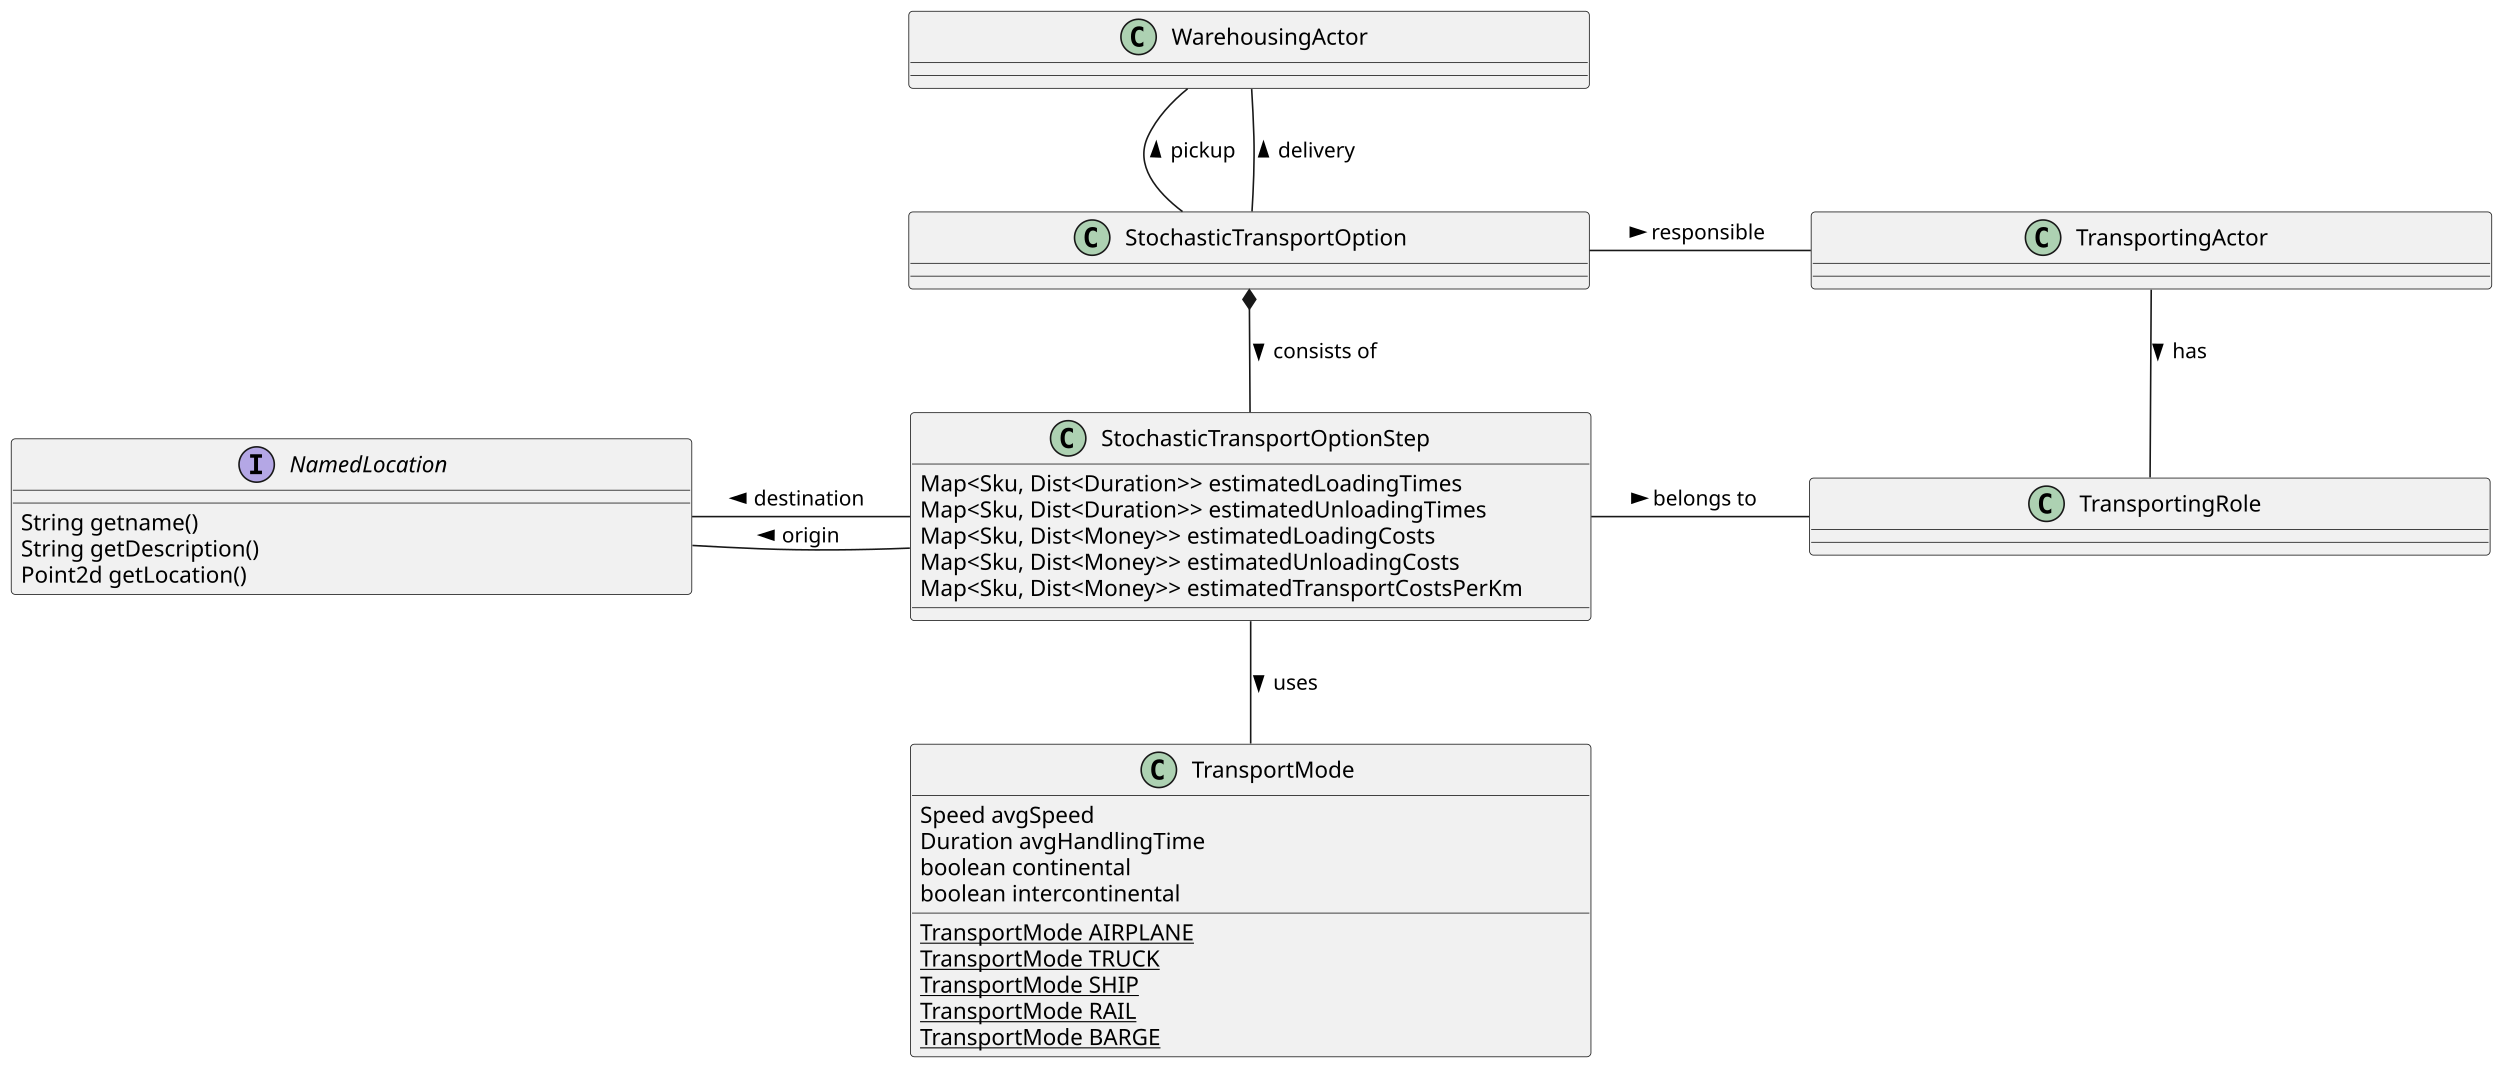
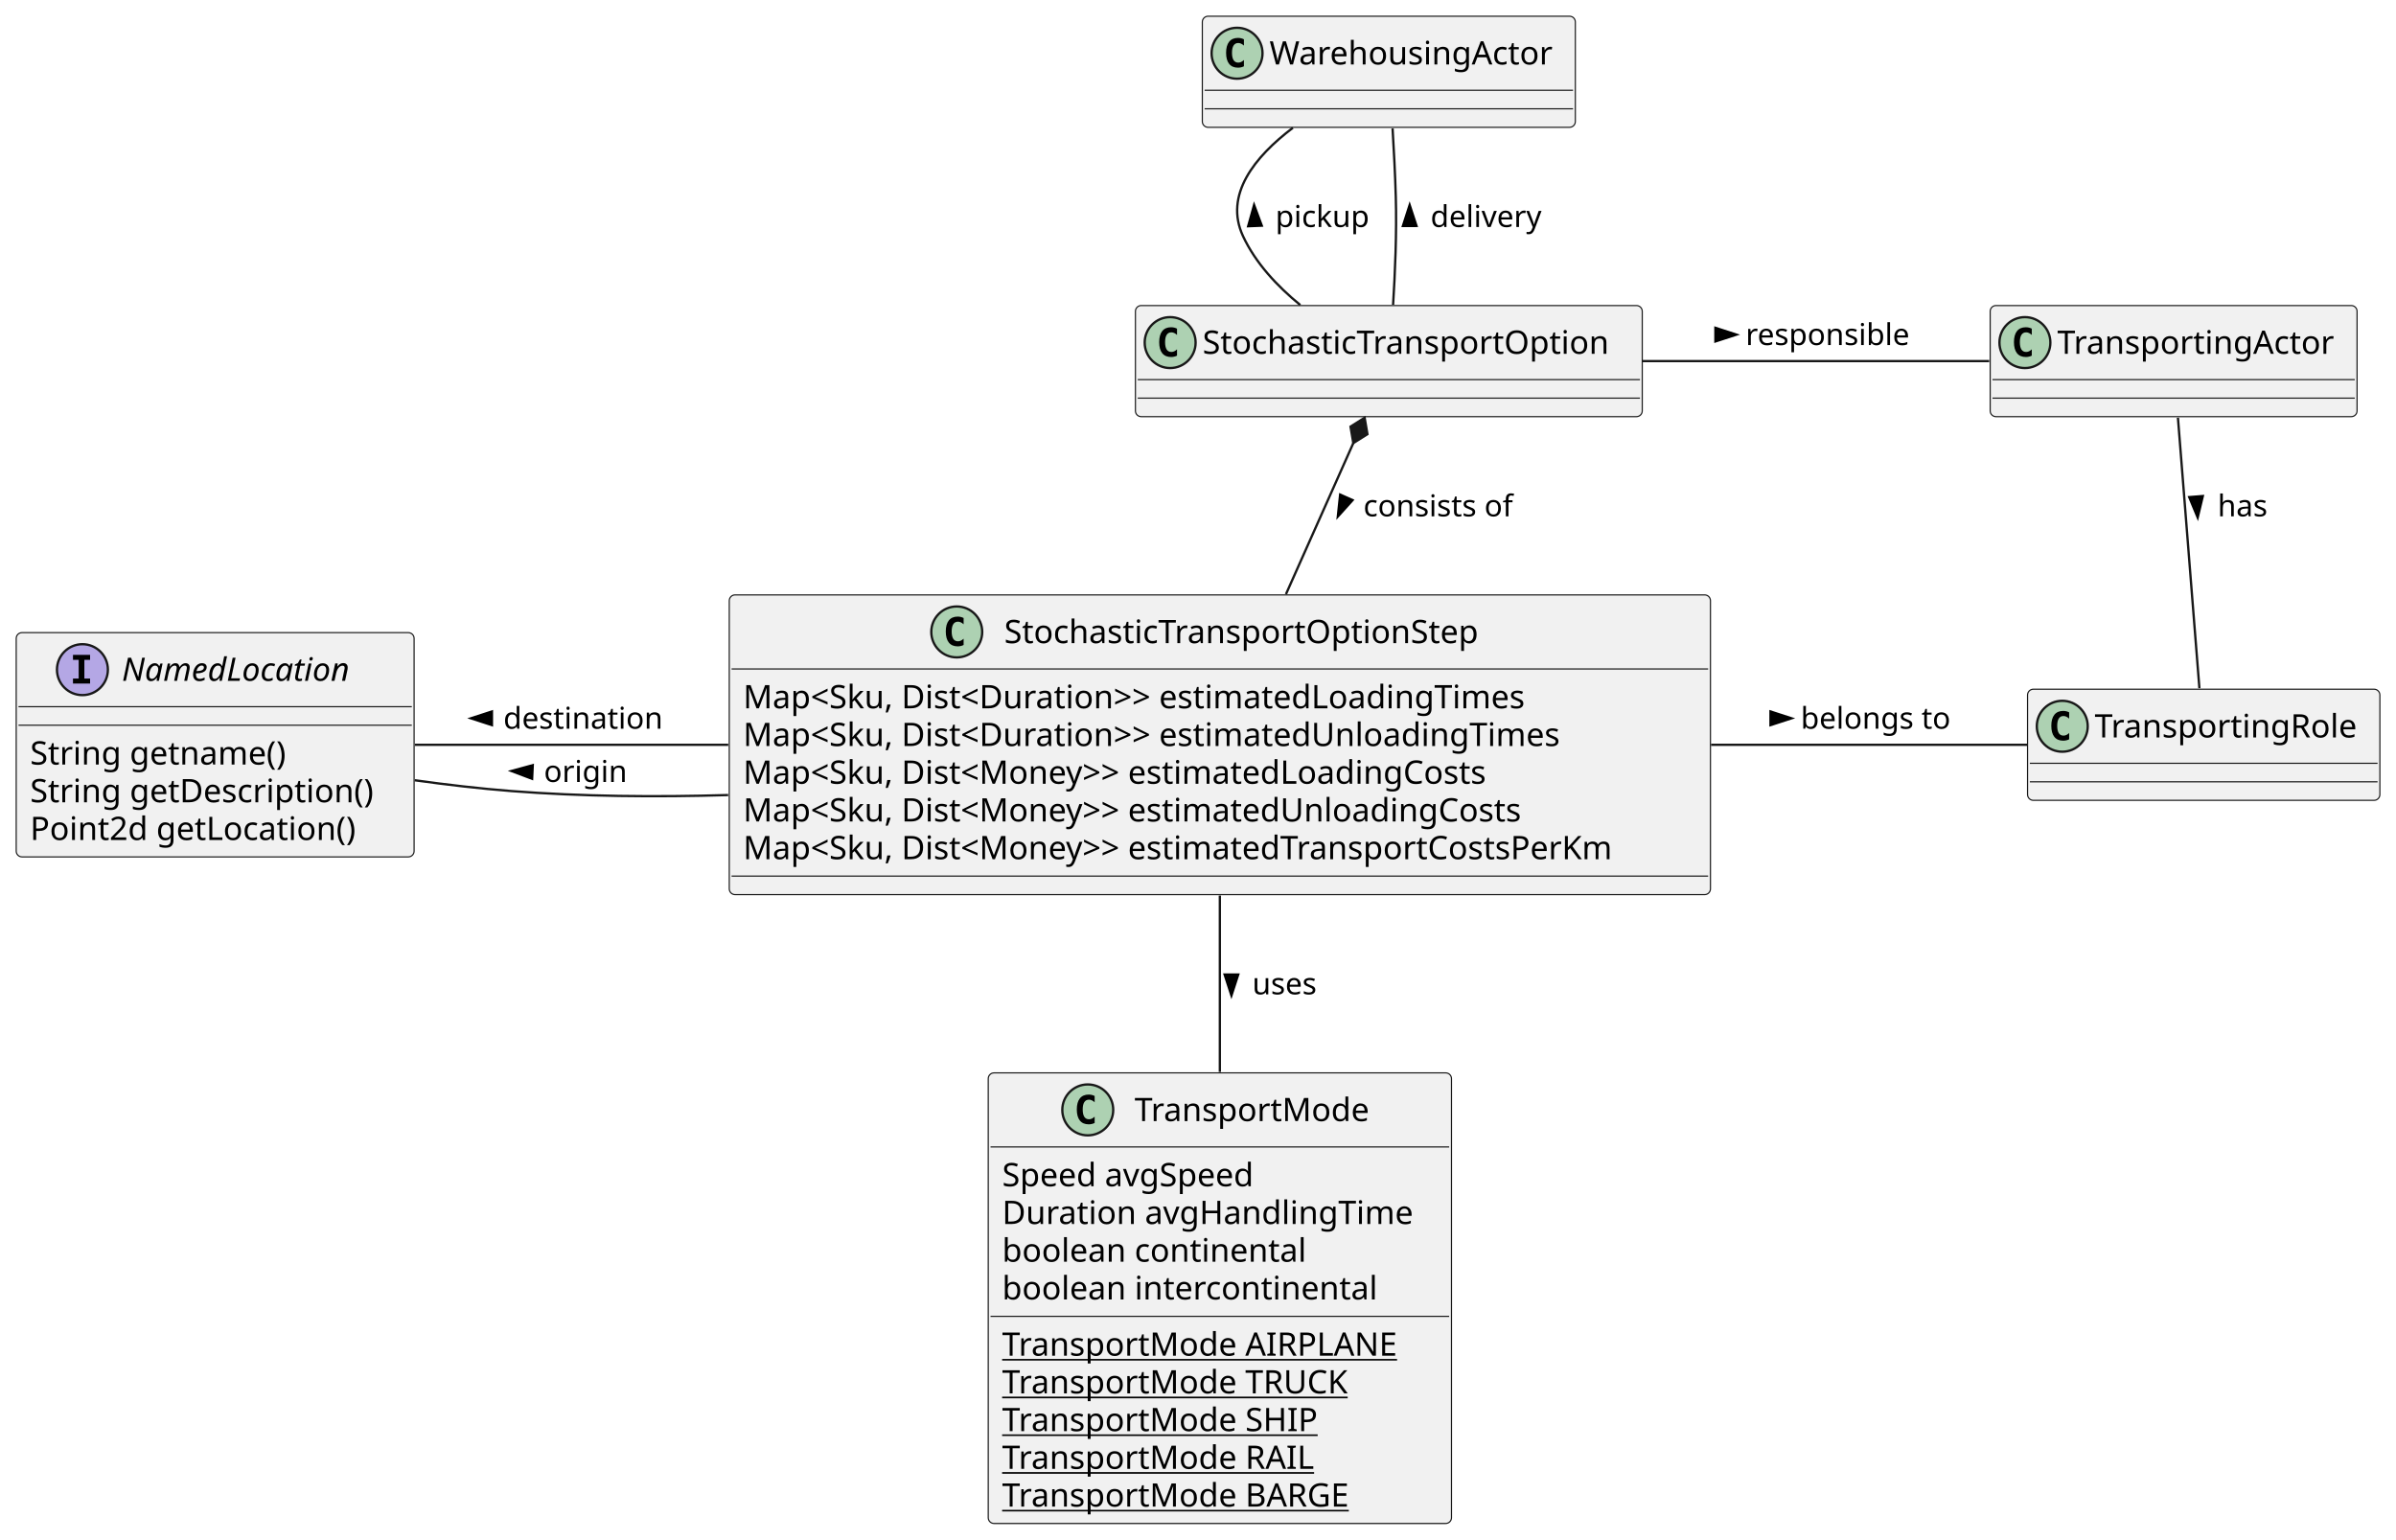
- <svg xmlns="http://www.w3.org/2000/svg" contentStyleType="text/css" data-diagram-type="CLASS" height="665px" preserveAspectRatio="none" style="width:1557px;height:665px;background:#FFFFFF;" version="1.1" viewBox="0 0 1557 665" width="1557px" zoomAndPan="magnify">
+ <svg xmlns="http://www.w3.org/2000/svg" contentStyleType="text/css" data-diagram-type="CLASS" height="665px" preserveAspectRatio="none" style="width:1035px;height:665px;background:#FFFFFF;" version="1.1" viewBox="0 0 1035 665" width="1035px" zoomAndPan="magnify">
  <defs />
  <g>
    <g class="entity" data-entity="NamedLocation" data-source-line="4" data-uid="ent0002" id="entity_NamedLocation">
-       <rect fill="#F1F1F1" height="96.891" rx="2.5" ry="2.5" style="stroke:#181818;stroke-width:0.5;" width="423.845" x="7" y="273.3" />
-       <ellipse cx="159.848" cy="289.3" fill="#B4A7E5" rx="11" ry="11" style="stroke:#181818;stroke-width:1;" />
-       <path d="M155.77,285.066 L155.77,282.909 L163.161,282.909 L163.161,285.066 L160.692,285.066 L160.692,293.144 L163.161,293.144 L163.161,295.3 L155.77,295.3 L155.77,293.144 L158.239,293.144 L158.239,285.066 L155.77,285.066 Z " fill="#000000" />
-       <text fill="#000000" font-family="sans-serif" font-size="14" font-style="italic" lengthAdjust="spacing" textLength="109.648" x="180.348" y="294.147">NamedLocation</text>
-       <line style="stroke:#181818;stroke-width:0.5;" x1="8" x2="429.845" y1="305.3" y2="305.3" />
-       <line style="stroke:#181818;stroke-width:0.5;" x1="8" x2="429.845" y1="313.3" y2="313.3" />
+       <rect fill="#F1F1F1" height="96.891" rx="2.5" ry="2.5" style="stroke:#181818;stroke-width:0.5;" width="171.879" x="7" y="273.3" />
+       <ellipse cx="35.604" cy="289.3" fill="#B4A7E5" rx="11" ry="11" style="stroke:#181818;stroke-width:1;" />
+       <path d="M31.526,285.066 L31.526,282.909 L38.916,282.909 L38.916,285.066 L36.447,285.066 L36.447,293.144 L38.916,293.144 L38.916,295.3 L31.526,295.3 L31.526,293.144 L33.994,293.144 L33.994,285.066 L31.526,285.066 Z " fill="#000000" />
+       <text fill="#000000" font-family="sans-serif" font-size="14" font-style="italic" lengthAdjust="spacing" textLength="109.648" x="52.627" y="294.147">NamedLocation</text>
+       <line style="stroke:#181818;stroke-width:0.5;" x1="8" x2="177.879" y1="305.3" y2="305.3" />
+       <line style="stroke:#181818;stroke-width:0.5;" x1="8" x2="177.879" y1="313.3" y2="313.3" />
      <text fill="#000000" font-family="sans-serif" font-size="14" lengthAdjust="spacing" textLength="119.848" x="13" y="330.295">String getname()</text>
      <text fill="#000000" font-family="sans-serif" font-size="14" lengthAdjust="spacing" textLength="159.879" x="13" y="346.592">String getDescription()</text>
      <text fill="#000000" font-family="sans-serif" font-size="14" lengthAdjust="spacing" textLength="150.876" x="13" y="362.889">Point2d getLocation()</text>
    </g>
    <g class="entity" data-entity="StochasticTransportOption" data-source-line="10" data-uid="ent0003" id="entity_StochasticTransportOption">
-       <rect fill="#F1F1F1" height="48" rx="2.5" ry="2.5" style="stroke:#181818;stroke-width:0.5;" width="423.845" x="566" y="132" />
-       <ellipse cx="680.205" cy="148" fill="#ADD1B2" rx="11" ry="11" style="stroke:#181818;stroke-width:1;" />
-       <path d="M683.173,153.641 Q682.595,153.938 681.955,154.078 Q681.314,154.234 680.611,154.234 Q678.111,154.234 676.783,152.594 Q675.47,150.938 675.47,147.812 Q675.47,144.688 676.783,143.031 Q678.111,141.375 680.611,141.375 Q681.314,141.375 681.955,141.531 Q682.611,141.688 683.173,141.984 L683.173,144.703 Q682.548,144.125 681.955,143.859 Q681.361,143.578 680.736,143.578 Q679.392,143.578 678.705,144.656 Q678.017,145.719 678.017,147.812 Q678.017,149.906 678.705,150.984 Q679.392,152.047 680.736,152.047 Q681.361,152.047 681.955,151.781 Q682.548,151.5 683.173,150.922 L683.173,153.641 Z " fill="#000000" />
-       <text fill="#000000" font-family="sans-serif" font-size="14" lengthAdjust="spacing" textLength="186.935" x="700.705" y="152.847">StochasticTransportOption</text>
-       <line style="stroke:#181818;stroke-width:0.5;" x1="567" x2="988.845" y1="164" y2="164" />
-       <line style="stroke:#181818;stroke-width:0.5;" x1="567" x2="988.845" y1="172" y2="172" />
+       <rect fill="#F1F1F1" height="48" rx="2.5" ry="2.5" style="stroke:#181818;stroke-width:0.5;" width="218.935" x="490.47" y="132" />
+       <ellipse cx="505.47" cy="148" fill="#ADD1B2" rx="11" ry="11" style="stroke:#181818;stroke-width:1;" />
+       <path d="M508.439,153.641 Q507.861,153.938 507.22,154.078 Q506.579,154.234 505.876,154.234 Q503.376,154.234 502.048,152.594 Q500.736,150.938 500.736,147.812 Q500.736,144.688 502.048,143.031 Q503.376,141.375 505.876,141.375 Q506.579,141.375 507.22,141.531 Q507.876,141.688 508.439,141.984 L508.439,144.703 Q507.814,144.125 507.22,143.859 Q506.626,143.578 506.001,143.578 Q504.658,143.578 503.97,144.656 Q503.283,145.719 503.283,147.812 Q503.283,149.906 503.97,150.984 Q504.658,152.047 506.001,152.047 Q506.626,152.047 507.22,151.781 Q507.814,151.5 508.439,150.922 L508.439,153.641 Z " fill="#000000" />
+       <text fill="#000000" font-family="sans-serif" font-size="14" lengthAdjust="spacing" textLength="186.935" x="519.47" y="152.847">StochasticTransportOption</text>
+       <line style="stroke:#181818;stroke-width:0.5;" x1="491.47" x2="708.405" y1="164" y2="164" />
+       <line style="stroke:#181818;stroke-width:0.5;" x1="491.47" x2="708.405" y1="172" y2="172" />
    </g>
    <g class="entity" data-entity="StochasticTransportOptionStep" data-source-line="13" data-uid="ent0004" id="entity_StochasticTransportOptionStep">
-       <rect fill="#F1F1F1" height="129.484" rx="2.5" ry="2.5" style="stroke:#181818;stroke-width:0.5;" width="423.845" x="567" y="257" />
-       <ellipse cx="665.267" cy="273" fill="#ADD1B2" rx="11" ry="11" style="stroke:#181818;stroke-width:1;" />
-       <path d="M668.235,278.641 Q667.657,278.938 667.017,279.078 Q666.376,279.234 665.673,279.234 Q663.173,279.234 661.845,277.594 Q660.532,275.938 660.532,272.812 Q660.532,269.688 661.845,268.031 Q663.173,266.375 665.673,266.375 Q666.376,266.375 667.017,266.531 Q667.673,266.688 668.235,266.984 L668.235,269.703 Q667.61,269.125 667.017,268.859 Q666.423,268.578 665.798,268.578 Q664.454,268.578 663.767,269.656 Q663.079,270.719 663.079,272.812 Q663.079,274.906 663.767,275.984 Q664.454,277.047 665.798,277.047 Q666.423,277.047 667.017,276.781 Q667.61,276.5 668.235,275.922 L668.235,278.641 Z " fill="#000000" />
-       <text fill="#000000" font-family="sans-serif" font-size="14" lengthAdjust="spacing" textLength="218.811" x="685.767" y="277.847">StochasticTransportOptionStep</text>
-       <line style="stroke:#181818;stroke-width:0.5;" x1="568" x2="989.845" y1="289" y2="289" />
-       <text fill="#000000" font-family="sans-serif" font-size="14" lengthAdjust="spacing" textLength="371.902" x="573" y="305.995">Map&lt;Sku, Dist&lt;Duration&gt;&gt; estimatedLoadingTimes</text>
-       <text fill="#000000" font-family="sans-serif" font-size="14" lengthAdjust="spacing" textLength="387.112" x="573" y="322.292">Map&lt;Sku, Dist&lt;Duration&gt;&gt; estimatedUnloadingTimes</text>
-       <text fill="#000000" font-family="sans-serif" font-size="14" lengthAdjust="spacing" textLength="353.944" x="573" y="338.589">Map&lt;Sku, Dist&lt;Money&gt;&gt; estimatedLoadingCosts</text>
-       <text fill="#000000" font-family="sans-serif" font-size="14" lengthAdjust="spacing" textLength="369.154" x="573" y="354.886">Map&lt;Sku, Dist&lt;Money&gt;&gt; estimatedUnloadingCosts</text>
-       <text fill="#000000" font-family="sans-serif" font-size="14" lengthAdjust="spacing" textLength="411.845" x="573" y="371.183">Map&lt;Sku, Dist&lt;Money&gt;&gt; estimatedTransportCostsPerKm</text>
-       <line style="stroke:#181818;stroke-width:0.5;" x1="568" x2="989.845" y1="378.484" y2="378.484" />
+       <rect fill="#F1F1F1" height="129.484" rx="2.5" ry="2.5" style="stroke:#181818;stroke-width:0.5;" width="423.845" x="315.02" y="257" />
+       <ellipse cx="413.287" cy="273" fill="#ADD1B2" rx="11" ry="11" style="stroke:#181818;stroke-width:1;" />
+       <path d="M416.255,278.641 Q415.677,278.938 415.037,279.078 Q414.396,279.234 413.693,279.234 Q411.193,279.234 409.865,277.594 Q408.552,275.938 408.552,272.812 Q408.552,269.688 409.865,268.031 Q411.193,266.375 413.693,266.375 Q414.396,266.375 415.037,266.531 Q415.693,266.688 416.255,266.984 L416.255,269.703 Q415.63,269.125 415.037,268.859 Q414.443,268.578 413.818,268.578 Q412.474,268.578 411.787,269.656 Q411.099,270.719 411.099,272.812 Q411.099,274.906 411.787,275.984 Q412.474,277.047 413.818,277.047 Q414.443,277.047 415.037,276.781 Q415.63,276.5 416.255,275.922 L416.255,278.641 Z " fill="#000000" />
+       <text fill="#000000" font-family="sans-serif" font-size="14" lengthAdjust="spacing" textLength="218.811" x="433.787" y="277.847">StochasticTransportOptionStep</text>
+       <line style="stroke:#181818;stroke-width:0.5;" x1="316.02" x2="737.865" y1="289" y2="289" />
+       <text fill="#000000" font-family="sans-serif" font-size="14" lengthAdjust="spacing" textLength="371.902" x="321.02" y="305.995">Map&lt;Sku, Dist&lt;Duration&gt;&gt; estimatedLoadingTimes</text>
+       <text fill="#000000" font-family="sans-serif" font-size="14" lengthAdjust="spacing" textLength="387.112" x="321.02" y="322.292">Map&lt;Sku, Dist&lt;Duration&gt;&gt; estimatedUnloadingTimes</text>
+       <text fill="#000000" font-family="sans-serif" font-size="14" lengthAdjust="spacing" textLength="353.944" x="321.02" y="338.589">Map&lt;Sku, Dist&lt;Money&gt;&gt; estimatedLoadingCosts</text>
+       <text fill="#000000" font-family="sans-serif" font-size="14" lengthAdjust="spacing" textLength="369.154" x="321.02" y="354.886">Map&lt;Sku, Dist&lt;Money&gt;&gt; estimatedUnloadingCosts</text>
+       <text fill="#000000" font-family="sans-serif" font-size="14" lengthAdjust="spacing" textLength="411.845" x="321.02" y="371.183">Map&lt;Sku, Dist&lt;Money&gt;&gt; estimatedTransportCostsPerKm</text>
+       <line style="stroke:#181818;stroke-width:0.5;" x1="316.02" x2="737.865" y1="378.484" y2="378.484" />
    </g>
    <g class="entity" data-entity="WarehousingActor" data-source-line="21" data-uid="ent0005" id="entity_WarehousingActor">
-       <rect fill="#F1F1F1" height="48" rx="2.5" ry="2.5" style="stroke:#181818;stroke-width:0.5;" width="423.845" x="566" y="7" />
-       <ellipse cx="709.107" cy="23" fill="#ADD1B2" rx="11" ry="11" style="stroke:#181818;stroke-width:1;" />
-       <path d="M712.076,28.641 Q711.498,28.938 710.857,29.078 Q710.216,29.234 709.513,29.234 Q707.013,29.234 705.685,27.594 Q704.373,25.938 704.373,22.812 Q704.373,19.688 705.685,18.031 Q707.013,16.375 709.513,16.375 Q710.216,16.375 710.857,16.531 Q711.513,16.688 712.076,16.984 L712.076,19.703 Q711.451,19.125 710.857,18.859 Q710.263,18.578 709.638,18.578 Q708.294,18.578 707.607,19.656 Q706.919,20.719 706.919,22.812 Q706.919,24.906 707.607,25.984 Q708.294,27.047 709.638,27.047 Q710.263,27.047 710.857,26.781 Q711.451,26.5 712.076,25.922 L712.076,28.641 Z " fill="#000000" />
-       <text fill="#000000" font-family="sans-serif" font-size="14" lengthAdjust="spacing" textLength="129.131" x="729.607" y="27.847">WarehousingActor</text>
-       <line style="stroke:#181818;stroke-width:0.5;" x1="567" x2="988.845" y1="39" y2="39" />
-       <line style="stroke:#181818;stroke-width:0.5;" x1="567" x2="988.845" y1="47" y2="47" />
+       <rect fill="#F1F1F1" height="48" rx="2.5" ry="2.5" style="stroke:#181818;stroke-width:0.5;" width="161.131" x="519.37" y="7" />
+       <ellipse cx="534.37" cy="23" fill="#ADD1B2" rx="11" ry="11" style="stroke:#181818;stroke-width:1;" />
+       <path d="M537.339,28.641 Q536.761,28.938 536.12,29.078 Q535.479,29.234 534.776,29.234 Q532.276,29.234 530.948,27.594 Q529.636,25.938 529.636,22.812 Q529.636,19.688 530.948,18.031 Q532.276,16.375 534.776,16.375 Q535.479,16.375 536.12,16.531 Q536.776,16.688 537.339,16.984 L537.339,19.703 Q536.714,19.125 536.12,18.859 Q535.526,18.578 534.901,18.578 Q533.558,18.578 532.87,19.656 Q532.183,20.719 532.183,22.812 Q532.183,24.906 532.87,25.984 Q533.558,27.047 534.901,27.047 Q535.526,27.047 536.12,26.781 Q536.714,26.5 537.339,25.922 L537.339,28.641 Z " fill="#000000" />
+       <text fill="#000000" font-family="sans-serif" font-size="14" lengthAdjust="spacing" textLength="129.131" x="548.37" y="27.847">WarehousingActor</text>
+       <line style="stroke:#181818;stroke-width:0.5;" x1="520.37" x2="679.501" y1="39" y2="39" />
+       <line style="stroke:#181818;stroke-width:0.5;" x1="520.37" x2="679.501" y1="47" y2="47" />
    </g>
    <g class="entity" data-entity="TransportingActor" data-source-line="24" data-uid="ent0006" id="entity_TransportingActor">
-       <rect fill="#F1F1F1" height="48" rx="2.5" ry="2.5" style="stroke:#181818;stroke-width:0.5;" width="423.845" x="1128" y="132" />
-       <ellipse cx="1272.43" cy="148" fill="#ADD1B2" rx="11" ry="11" style="stroke:#181818;stroke-width:1;" />
-       <path d="M1275.398,153.641 Q1274.82,153.938 1274.18,154.078 Q1273.539,154.234 1272.836,154.234 Q1270.336,154.234 1269.008,152.594 Q1267.695,150.938 1267.695,147.812 Q1267.695,144.688 1269.008,143.031 Q1270.336,141.375 1272.836,141.375 Q1273.539,141.375 1274.18,141.531 Q1274.836,141.688 1275.398,141.984 L1275.398,144.703 Q1274.773,144.125 1274.18,143.859 Q1273.586,143.578 1272.961,143.578 Q1271.617,143.578 1270.93,144.656 Q1270.242,145.719 1270.242,147.812 Q1270.242,149.906 1270.93,150.984 Q1271.617,152.047 1272.961,152.047 Q1273.586,152.047 1274.18,151.781 Q1274.773,151.5 1275.398,150.922 L1275.398,153.641 Z " fill="#000000" />
-       <text fill="#000000" font-family="sans-serif" font-size="14" lengthAdjust="spacing" textLength="126.485" x="1292.93" y="152.847">TransportingActor</text>
-       <line style="stroke:#181818;stroke-width:0.5;" x1="1129" x2="1550.845" y1="164" y2="164" />
-       <line style="stroke:#181818;stroke-width:0.5;" x1="1129" x2="1550.845" y1="172" y2="172" />
+       <rect fill="#F1F1F1" height="48" rx="2.5" ry="2.5" style="stroke:#181818;stroke-width:0.5;" width="158.485" x="859.7" y="132" />
+       <ellipse cx="874.7" cy="148" fill="#ADD1B2" rx="11" ry="11" style="stroke:#181818;stroke-width:1;" />
+       <path d="M877.669,153.641 Q877.091,153.938 876.45,154.078 Q875.809,154.234 875.106,154.234 Q872.606,154.234 871.278,152.594 Q869.966,150.938 869.966,147.812 Q869.966,144.688 871.278,143.031 Q872.606,141.375 875.106,141.375 Q875.809,141.375 876.45,141.531 Q877.106,141.688 877.669,141.984 L877.669,144.703 Q877.044,144.125 876.45,143.859 Q875.856,143.578 875.231,143.578 Q873.888,143.578 873.2,144.656 Q872.513,145.719 872.513,147.812 Q872.513,149.906 873.2,150.984 Q873.888,152.047 875.231,152.047 Q875.856,152.047 876.45,151.781 Q877.044,151.5 877.669,150.922 L877.669,153.641 Z " fill="#000000" />
+       <text fill="#000000" font-family="sans-serif" font-size="14" lengthAdjust="spacing" textLength="126.485" x="888.7" y="152.847">TransportingActor</text>
+       <line style="stroke:#181818;stroke-width:0.5;" x1="860.7" x2="1017.185" y1="164" y2="164" />
+       <line style="stroke:#181818;stroke-width:0.5;" x1="860.7" x2="1017.185" y1="172" y2="172" />
    </g>
    <g class="entity" data-entity="TransportingRole" data-source-line="27" data-uid="ent0007" id="entity_TransportingRole">
-       <rect fill="#F1F1F1" height="48" rx="2.5" ry="2.5" style="stroke:#181818;stroke-width:0.5;" width="423.845" x="1127" y="297.75" />
-       <ellipse cx="1274.574" cy="313.75" fill="#ADD1B2" rx="11" ry="11" style="stroke:#181818;stroke-width:1;" />
-       <path d="M1277.543,319.391 Q1276.965,319.688 1276.324,319.828 Q1275.684,319.984 1274.98,319.984 Q1272.48,319.984 1271.152,318.344 Q1269.84,316.688 1269.84,313.562 Q1269.84,310.438 1271.152,308.781 Q1272.48,307.125 1274.98,307.125 Q1275.684,307.125 1276.324,307.281 Q1276.98,307.438 1277.543,307.734 L1277.543,310.453 Q1276.918,309.875 1276.324,309.609 Q1275.73,309.328 1275.105,309.328 Q1273.762,309.328 1273.074,310.406 Q1272.387,311.469 1272.387,313.562 Q1272.387,315.656 1273.074,316.734 Q1273.762,317.797 1275.105,317.797 Q1275.73,317.797 1276.324,317.531 Q1276.918,317.25 1277.543,316.672 L1277.543,319.391 Z " fill="#000000" />
-       <text fill="#000000" font-family="sans-serif" font-size="14" lengthAdjust="spacing" textLength="120.196" x="1295.074" y="318.597">TransportingRole</text>
-       <line style="stroke:#181818;stroke-width:0.5;" x1="1128" x2="1549.845" y1="329.75" y2="329.75" />
-       <line style="stroke:#181818;stroke-width:0.5;" x1="1128" x2="1549.845" y1="337.75" y2="337.75" />
+       <rect fill="#F1F1F1" height="48" rx="2.5" ry="2.5" style="stroke:#181818;stroke-width:0.5;" width="152.196" x="875.84" y="297.75" />
+       <ellipse cx="890.84" cy="313.75" fill="#ADD1B2" rx="11" ry="11" style="stroke:#181818;stroke-width:1;" />
+       <path d="M893.809,319.391 Q893.231,319.688 892.59,319.828 Q891.949,319.984 891.246,319.984 Q888.746,319.984 887.418,318.344 Q886.106,316.688 886.106,313.562 Q886.106,310.438 887.418,308.781 Q888.746,307.125 891.246,307.125 Q891.949,307.125 892.59,307.281 Q893.246,307.438 893.809,307.734 L893.809,310.453 Q893.184,309.875 892.59,309.609 Q891.996,309.328 891.371,309.328 Q890.028,309.328 889.34,310.406 Q888.653,311.469 888.653,313.562 Q888.653,315.656 889.34,316.734 Q890.028,317.797 891.371,317.797 Q891.996,317.797 892.59,317.531 Q893.184,317.25 893.809,316.672 L893.809,319.391 Z " fill="#000000" />
+       <text fill="#000000" font-family="sans-serif" font-size="14" lengthAdjust="spacing" textLength="120.196" x="904.84" y="318.597">TransportingRole</text>
+       <line style="stroke:#181818;stroke-width:0.5;" x1="876.84" x2="1027.036" y1="329.75" y2="329.75" />
+       <line style="stroke:#181818;stroke-width:0.5;" x1="876.84" x2="1027.036" y1="337.75" y2="337.75" />
    </g>
    <g class="entity" data-entity="TransportMode" data-source-line="30" data-uid="ent0008" id="entity_TransportMode">
-       <rect fill="#F1F1F1" height="194.672" rx="2.5" ry="2.5" style="stroke:#181818;stroke-width:0.5;" width="423.845" x="567" y="463.49" />
-       <ellipse cx="721.725" cy="479.49" fill="#ADD1B2" rx="11" ry="11" style="stroke:#181818;stroke-width:1;" />
-       <path d="M724.693,485.131 Q724.115,485.428 723.475,485.568 Q722.834,485.724 722.131,485.724 Q719.631,485.724 718.303,484.084 Q716.99,482.428 716.99,479.303 Q716.99,476.178 718.303,474.521 Q719.631,472.865 722.131,472.865 Q722.834,472.865 723.475,473.021 Q724.131,473.178 724.693,473.474 L724.693,476.193 Q724.068,475.615 723.475,475.349 Q722.881,475.068 722.256,475.068 Q720.912,475.068 720.225,476.146 Q719.537,477.209 719.537,479.303 Q719.537,481.396 720.225,482.474 Q720.912,483.537 722.256,483.537 Q722.881,483.537 723.475,483.271 Q724.068,482.99 724.693,482.412 L724.693,485.131 Z " fill="#000000" />
-       <text fill="#000000" font-family="sans-serif" font-size="14" lengthAdjust="spacing" textLength="105.895" x="742.225" y="484.337">TransportMode</text>
-       <line style="stroke:#181818;stroke-width:0.5;" x1="568" x2="989.845" y1="495.49" y2="495.49" />
-       <text fill="#000000" font-family="sans-serif" font-size="14" lengthAdjust="spacing" textLength="117.975" x="573" y="512.485">Speed avgSpeed</text>
-       <text fill="#000000" font-family="sans-serif" font-size="14" lengthAdjust="spacing" textLength="188.105" x="573" y="528.782">Duration avgHandlingTime</text>
-       <text fill="#000000" font-family="sans-serif" font-size="14" lengthAdjust="spacing" textLength="139.255" x="573" y="545.079">boolean continental</text>
-       <text fill="#000000" font-family="sans-serif" font-size="14" lengthAdjust="spacing" textLength="171.876" x="573" y="561.376">boolean intercontinental</text>
-       <line style="stroke:#181818;stroke-width:0.5;" x1="568" x2="989.845" y1="568.678" y2="568.678" />
-       <text fill="#000000" font-family="sans-serif" font-size="14" lengthAdjust="spacing" text-decoration="underline" textLength="178.917" x="573" y="585.673">TransportMode AIRPLANE</text>
-       <text fill="#000000" font-family="sans-serif" font-size="14" lengthAdjust="spacing" text-decoration="underline" textLength="157.828" x="573" y="601.97">TransportMode TRUCK</text>
-       <text fill="#000000" font-family="sans-serif" font-size="14" lengthAdjust="spacing" text-decoration="underline" textLength="142.331" x="573" y="618.266">TransportMode SHIP</text>
-       <text fill="#000000" font-family="sans-serif" font-size="14" lengthAdjust="spacing" text-decoration="underline" textLength="141.579" x="573" y="634.563">TransportMode RAIL</text>
-       <text fill="#000000" font-family="sans-serif" font-size="14" lengthAdjust="spacing" text-decoration="underline" textLength="158.949" x="573" y="650.86">TransportMode BARGE</text>
+       <rect fill="#F1F1F1" height="194.672" rx="2.5" ry="2.5" style="stroke:#181818;stroke-width:0.5;" width="200.105" x="426.89" y="463.49" />
+       <ellipse cx="469.884" cy="479.49" fill="#ADD1B2" rx="11" ry="11" style="stroke:#181818;stroke-width:1;" />
+       <path d="M472.853,485.131 Q472.275,485.428 471.634,485.568 Q470.993,485.724 470.29,485.724 Q467.79,485.724 466.462,484.084 Q465.15,482.428 465.15,479.303 Q465.15,476.178 466.462,474.521 Q467.79,472.865 470.29,472.865 Q470.993,472.865 471.634,473.021 Q472.29,473.178 472.853,473.474 L472.853,476.193 Q472.228,475.615 471.634,475.349 Q471.04,475.068 470.415,475.068 Q469.072,475.068 468.384,476.146 Q467.697,477.209 467.697,479.303 Q467.697,481.396 468.384,482.474 Q469.072,483.537 470.415,483.537 Q471.04,483.537 471.634,483.271 Q472.228,482.99 472.853,482.412 L472.853,485.131 Z " fill="#000000" />
+       <text fill="#000000" font-family="sans-serif" font-size="14" lengthAdjust="spacing" textLength="105.895" x="490.105" y="484.337">TransportMode</text>
+       <line style="stroke:#181818;stroke-width:0.5;" x1="427.89" x2="625.995" y1="495.49" y2="495.49" />
+       <text fill="#000000" font-family="sans-serif" font-size="14" lengthAdjust="spacing" textLength="117.975" x="432.89" y="512.485">Speed avgSpeed</text>
+       <text fill="#000000" font-family="sans-serif" font-size="14" lengthAdjust="spacing" textLength="188.105" x="432.89" y="528.782">Duration avgHandlingTime</text>
+       <text fill="#000000" font-family="sans-serif" font-size="14" lengthAdjust="spacing" textLength="139.255" x="432.89" y="545.079">boolean continental</text>
+       <text fill="#000000" font-family="sans-serif" font-size="14" lengthAdjust="spacing" textLength="171.876" x="432.89" y="561.376">boolean intercontinental</text>
+       <line style="stroke:#181818;stroke-width:0.5;" x1="427.89" x2="625.995" y1="568.678" y2="568.678" />
+       <text fill="#000000" font-family="sans-serif" font-size="14" lengthAdjust="spacing" text-decoration="underline" textLength="178.917" x="432.89" y="585.673">TransportMode AIRPLANE</text>
+       <text fill="#000000" font-family="sans-serif" font-size="14" lengthAdjust="spacing" text-decoration="underline" textLength="157.828" x="432.89" y="601.97">TransportMode TRUCK</text>
+       <text fill="#000000" font-family="sans-serif" font-size="14" lengthAdjust="spacing" text-decoration="underline" textLength="142.331" x="432.89" y="618.266">TransportMode SHIP</text>
+       <text fill="#000000" font-family="sans-serif" font-size="14" lengthAdjust="spacing" text-decoration="underline" textLength="141.579" x="432.89" y="634.563">TransportMode RAIL</text>
+       <text fill="#000000" font-family="sans-serif" font-size="14" lengthAdjust="spacing" text-decoration="underline" textLength="158.949" x="432.89" y="650.86">TransportMode BARGE</text>
    </g>
    <g class="link" data-entity-1="WarehousingActor" data-entity-2="StochasticTransportOption" data-source-line="43" data-uid="lnk10" id="link_WarehousingActor_StochasticTransportOption">
-       <path codeLine="43" d="M739.66,55.25 C729.75,63.33 720.35,73.34 714.92,85 C706.64,102.79 719.97,119.28 736.46,131.79" fill="none" id="WarehousingActor-StochasticTransportOption" style="stroke:#181818;stroke-width:1;" />
-       <polygon fill="#000000" points="720.129,88.571,716.815,97.485,722.687,97.731,720.129,88.571" style="stroke:#000000;stroke-width:1;" />
-       <text fill="#000000" font-family="sans-serif" font-size="13" lengthAdjust="spacing" textLength="43.031" x="728.92" y="98.067">pickup</text>
+       <path codeLine="43" d="M558.48,55.22 C541.98,67.72 528.66,84.22 536.94,102 C542.37,113.67 551.77,123.68 561.67,131.76" fill="none" id="WarehousingActor-StochasticTransportOption" style="stroke:#181818;stroke-width:1;" />
+       <polygon fill="#000000" points="541.732,88.571,539.172,97.73,545.045,97.486,541.732,88.571" style="stroke:#000000;stroke-width:1;" />
+       <text fill="#000000" font-family="sans-serif" font-size="13" lengthAdjust="spacing" textLength="43.031" x="550.94" y="98.067">pickup</text>
    </g>
    <g class="link" data-entity-1="WarehousingActor" data-entity-2="StochasticTransportOption" data-source-line="44" data-uid="lnk12" id="link_WarehousingActor_StochasticTransportOption">
-       <path codeLine="44" d="M779.54,55.47 C780.09,64.68 780.65,75.33 780.92,85 C781.36,100.57 780.61,118.07 779.75,131.68" fill="none" id="WarehousingActor-StochasticTransportOption-1" style="stroke:#181818;stroke-width:1;" />
-       <polygon fill="#000000" points="786.906,88.566,783.992,97.62,789.87,97.603,786.906,88.566" style="stroke:#000000;stroke-width:1;" />
-       <text fill="#000000" font-family="sans-serif" font-size="13" lengthAdjust="spacing" textLength="52.203" x="795.92" y="98.067">delivery</text>
+       <path codeLine="44" d="M601.55,55.47 C602.11,64.68 602.67,75.33 602.94,85 C603.38,100.57 602.63,118.07 601.77,131.68" fill="none" id="WarehousingActor-StochasticTransportOption-1" style="stroke:#181818;stroke-width:1;" />
+       <polygon fill="#000000" points="608.926,88.566,606.013,97.62,611.891,97.603,608.926,88.566" style="stroke:#000000;stroke-width:1;" />
+       <text fill="#000000" font-family="sans-serif" font-size="13" lengthAdjust="spacing" textLength="52.203" x="617.94" y="98.067">delivery</text>
    </g>
    <g class="link" data-entity-1="StochasticTransportOption" data-entity-2="TransportingActor" data-source-line="45" data-uid="lnk13" id="link_StochasticTransportOption_TransportingActor">
-       <path codeLine="45" d="M989.99,156 C1035.08,156 1082.7,156 1127.8,156" fill="none" id="StochasticTransportOption-TransportingActor" style="stroke:#181818;stroke-width:1;" />
-       <polygon fill="#000000" points="1024.42,144.566,1015.375,141.627,1015.375,147.505,1024.42,144.566" style="stroke:#000000;stroke-width:1;" />
-       <text fill="#000000" font-family="sans-serif" font-size="13" lengthAdjust="spacing" textLength="74.807" x="1028.42" y="149.067">responsible</text>
+       <path codeLine="45" d="M709.53,156 C758.28,156 814.62,156 859.26,156" fill="none" id="StochasticTransportOption-TransportingActor" style="stroke:#181818;stroke-width:1;" />
+       <polygon fill="#000000" points="750.05,144.566,741.005,141.627,741.005,147.505,750.05,144.566" style="stroke:#000000;stroke-width:1;" />
+       <text fill="#000000" font-family="sans-serif" font-size="13" lengthAdjust="spacing" textLength="74.807" x="754.05" y="149.067">responsible</text>
    </g>
    <g class="link" data-entity-1="StochasticTransportOption" data-entity-2="StochasticTransportOptionStep" data-source-line="46" data-uid="lnk14" id="link_StochasticTransportOption_StochasticTransportOptionStep">
-       <path codeLine="46" d="M778.142,192.46 C778.262,212.36 778.37,229.86 778.53,256.68" fill="none" id="StochasticTransportOption-backto-StochasticTransportOptionStep" style="stroke:#181818;stroke-width:1;" />
-       <polygon fill="#181818" points="778.07,180.46,774.106,186.484,778.142,192.46,782.106,186.436,778.07,180.46" style="stroke:#181818;stroke-width:1;" />
-       <polygon fill="#000000" points="783.95,223.566,786.835,214.504,780.957,214.539,783.95,223.566" style="stroke:#000000;stroke-width:1;" />
-       <text fill="#000000" font-family="sans-serif" font-size="13" lengthAdjust="spacing" textLength="69.031" x="792.92" y="223.067">consists of</text>
+       <path codeLine="46" d="M584.595,191.421 C575.725,211.321 567.46,229.86 555.5,256.68" fill="none" id="StochasticTransportOption-backto-StochasticTransportOptionStep" style="stroke:#181818;stroke-width:1;" />
+       <polygon fill="#181818" points="589.48,180.46,583.384,184.312,584.595,191.421,590.691,187.569,589.48,180.46" style="stroke:#181818;stroke-width:1;" />
+       <polygon fill="#000000" points="577.904,223.133,584.271,216.069,578.903,213.675,577.904,223.133" style="stroke:#000000;stroke-width:1;" />
+       <text fill="#000000" font-family="sans-serif" font-size="13" lengthAdjust="spacing" textLength="69.031" x="588.94" y="223.067">consists of</text>
    </g>
    <g class="link" data-entity-1="NamedLocation" data-entity-2="StochasticTransportOptionStep" data-source-line="47" data-uid="lnk16" id="link_NamedLocation_StochasticTransportOptionStep">
-       <path codeLine="47" d="M431.24,339.71 C445.34,340.52 459.33,341.21 472.92,341.75 C503.24,342.94 535.23,342.61 566.65,341.37" fill="none" id="NamedLocation-StochasticTransportOptionStep" style="stroke:#181818;stroke-width:1;" />
-       <polygon fill="#000000" points="472.92,333.255,481.929,336.305,482.001,330.427,472.92,333.255" style="stroke:#000000;stroke-width:1;" />
-       <text fill="#000000" font-family="sans-serif" font-size="13" lengthAdjust="spacing" textLength="37.013" x="486.92" y="337.817">origin</text>
+       <path codeLine="47" d="M179.14,337.08 C193.08,339.02 207.38,340.69 220.95,341.75 C251.2,344.1 283.15,344.41 314.55,343.47" fill="none" id="NamedLocation-StochasticTransportOptionStep" style="stroke:#181818;stroke-width:1;" />
+       <polygon fill="#000000" points="220.956,333.081,229.852,336.443,230.129,330.571,220.956,333.081" style="stroke:#000000;stroke-width:1;" />
+       <text fill="#000000" font-family="sans-serif" font-size="13" lengthAdjust="spacing" textLength="37.013" x="234.95" y="337.817">origin</text>
    </g>
    <g class="link" data-entity-1="NamedLocation" data-entity-2="StochasticTransportOptionStep" data-source-line="48" data-uid="lnk18" id="link_NamedLocation_StochasticTransportOptionStep">
-       <path codeLine="48" d="M431.03,321.75 C475.46,321.75 522.31,321.75 566.73,321.75" fill="none" id="NamedLocation-StochasticTransportOptionStep-1" style="stroke:#181818;stroke-width:1;" />
-       <polygon fill="#000000" points="455.42,310.316,464.465,313.255,464.465,307.377,455.42,310.316" style="stroke:#000000;stroke-width:1;" />
-       <text fill="#000000" font-family="sans-serif" font-size="13" lengthAdjust="spacing" textLength="72.839" x="469.42" y="314.817">destination</text>
+       <path codeLine="48" d="M179.2,321.75 C218.38,321.75 266.63,321.75 314.58,321.75" fill="none" id="NamedLocation-StochasticTransportOptionStep-1" style="stroke:#181818;stroke-width:1;" />
+       <polygon fill="#000000" points="203.45,310.316,212.495,313.255,212.495,307.377,203.45,310.316" style="stroke:#000000;stroke-width:1;" />
+       <text fill="#000000" font-family="sans-serif" font-size="13" lengthAdjust="spacing" textLength="72.839" x="217.45" y="314.817">destination</text>
    </g>
    <g class="link" data-entity-1="StochasticTransportOptionStep" data-entity-2="TransportMode" data-source-line="49" data-uid="lnk19" id="link_StochasticTransportOptionStep_TransportMode">
-       <path codeLine="49" d="M778.92,386.9 C778.92,410.35 778.92,437.43 778.92,463.09" fill="none" id="StochasticTransportOptionStep-TransportMode" style="stroke:#181818;stroke-width:1;" />
-       <polygon fill="#000000" points="783.92,430.056,786.859,421.011,780.981,421.011,783.92,430.056" style="stroke:#000000;stroke-width:1;" />
-       <text fill="#000000" font-family="sans-serif" font-size="13" lengthAdjust="spacing" textLength="29.783" x="792.92" y="429.557">uses</text>
+       <path codeLine="49" d="M526.94,386.9 C526.94,410.35 526.94,437.43 526.94,463.09" fill="none" id="StochasticTransportOptionStep-TransportMode" style="stroke:#181818;stroke-width:1;" />
+       <polygon fill="#000000" points="531.94,430.056,534.879,421.011,529.001,421.011,531.94,430.056" style="stroke:#000000;stroke-width:1;" />
+       <text fill="#000000" font-family="sans-serif" font-size="13" lengthAdjust="spacing" textLength="29.783" x="540.94" y="429.557">uses</text>
    </g>
    <g class="link" data-entity-1="StochasticTransportOptionStep" data-entity-2="TransportingRole" data-source-line="50" data-uid="lnk20" id="link_StochasticTransportOptionStep_TransportingRole">
-       <path codeLine="50" d="M991.03,321.75 C1035.46,321.75 1082.31,321.75 1126.73,321.75" fill="none" id="StochasticTransportOptionStep-TransportingRole" style="stroke:#181818;stroke-width:1;" />
-       <polygon fill="#000000" points="1025.42,310.316,1016.375,307.377,1016.375,313.255,1025.42,310.316" style="stroke:#000000;stroke-width:1;" />
-       <text fill="#000000" font-family="sans-serif" font-size="13" lengthAdjust="spacing" textLength="72.395" x="1029.42" y="314.817">belongs  to</text>
+       <path codeLine="50" d="M739.13,321.75 C788.15,321.75 837.2,321.75 875.83,321.75" fill="none" id="StochasticTransportOptionStep-TransportingRole" style="stroke:#181818;stroke-width:1;" />
+       <polygon fill="#000000" points="773.85,310.316,764.805,307.377,764.805,313.255,773.85,310.316" style="stroke:#000000;stroke-width:1;" />
+       <text fill="#000000" font-family="sans-serif" font-size="13" lengthAdjust="spacing" textLength="72.395" x="777.85" y="314.817">belongs  to</text>
    </g>
    <g class="link" data-entity-1="TransportingActor" data-entity-2="TransportingRole" data-source-line="51" data-uid="lnk21" id="link_TransportingActor_TransportingRole">
-       <path codeLine="51" d="M1339.78,180.46 C1339.59,211.59 1339.26,266.22 1339.07,297.33" fill="none" id="TransportingActor-TransportingRole" style="stroke:#181818;stroke-width:1;" />
-       <polygon fill="#000000" points="1343.89,223.566,1346.883,214.539,1341.006,214.504,1343.89,223.566" style="stroke:#000000;stroke-width:1;" />
-       <text fill="#000000" font-family="sans-serif" font-size="13" lengthAdjust="spacing" textLength="22.979" x="1352.92" y="223.067">has</text>
+       <path codeLine="51" d="M940.8,180.46 C943.27,211.59 947.61,266.22 950.08,297.33" fill="none" id="TransportingActor-TransportingRole" style="stroke:#181818;stroke-width:1;" />
+       <polygon fill="#000000" points="949.336,223.551,951.549,214.301,945.69,214.767,949.336,223.551" style="stroke:#000000;stroke-width:1;" />
+       <text fill="#000000" font-family="sans-serif" font-size="13" lengthAdjust="spacing" textLength="22.979" x="957.94" y="223.067">has</text>
    </g>
  </g>
</svg>
